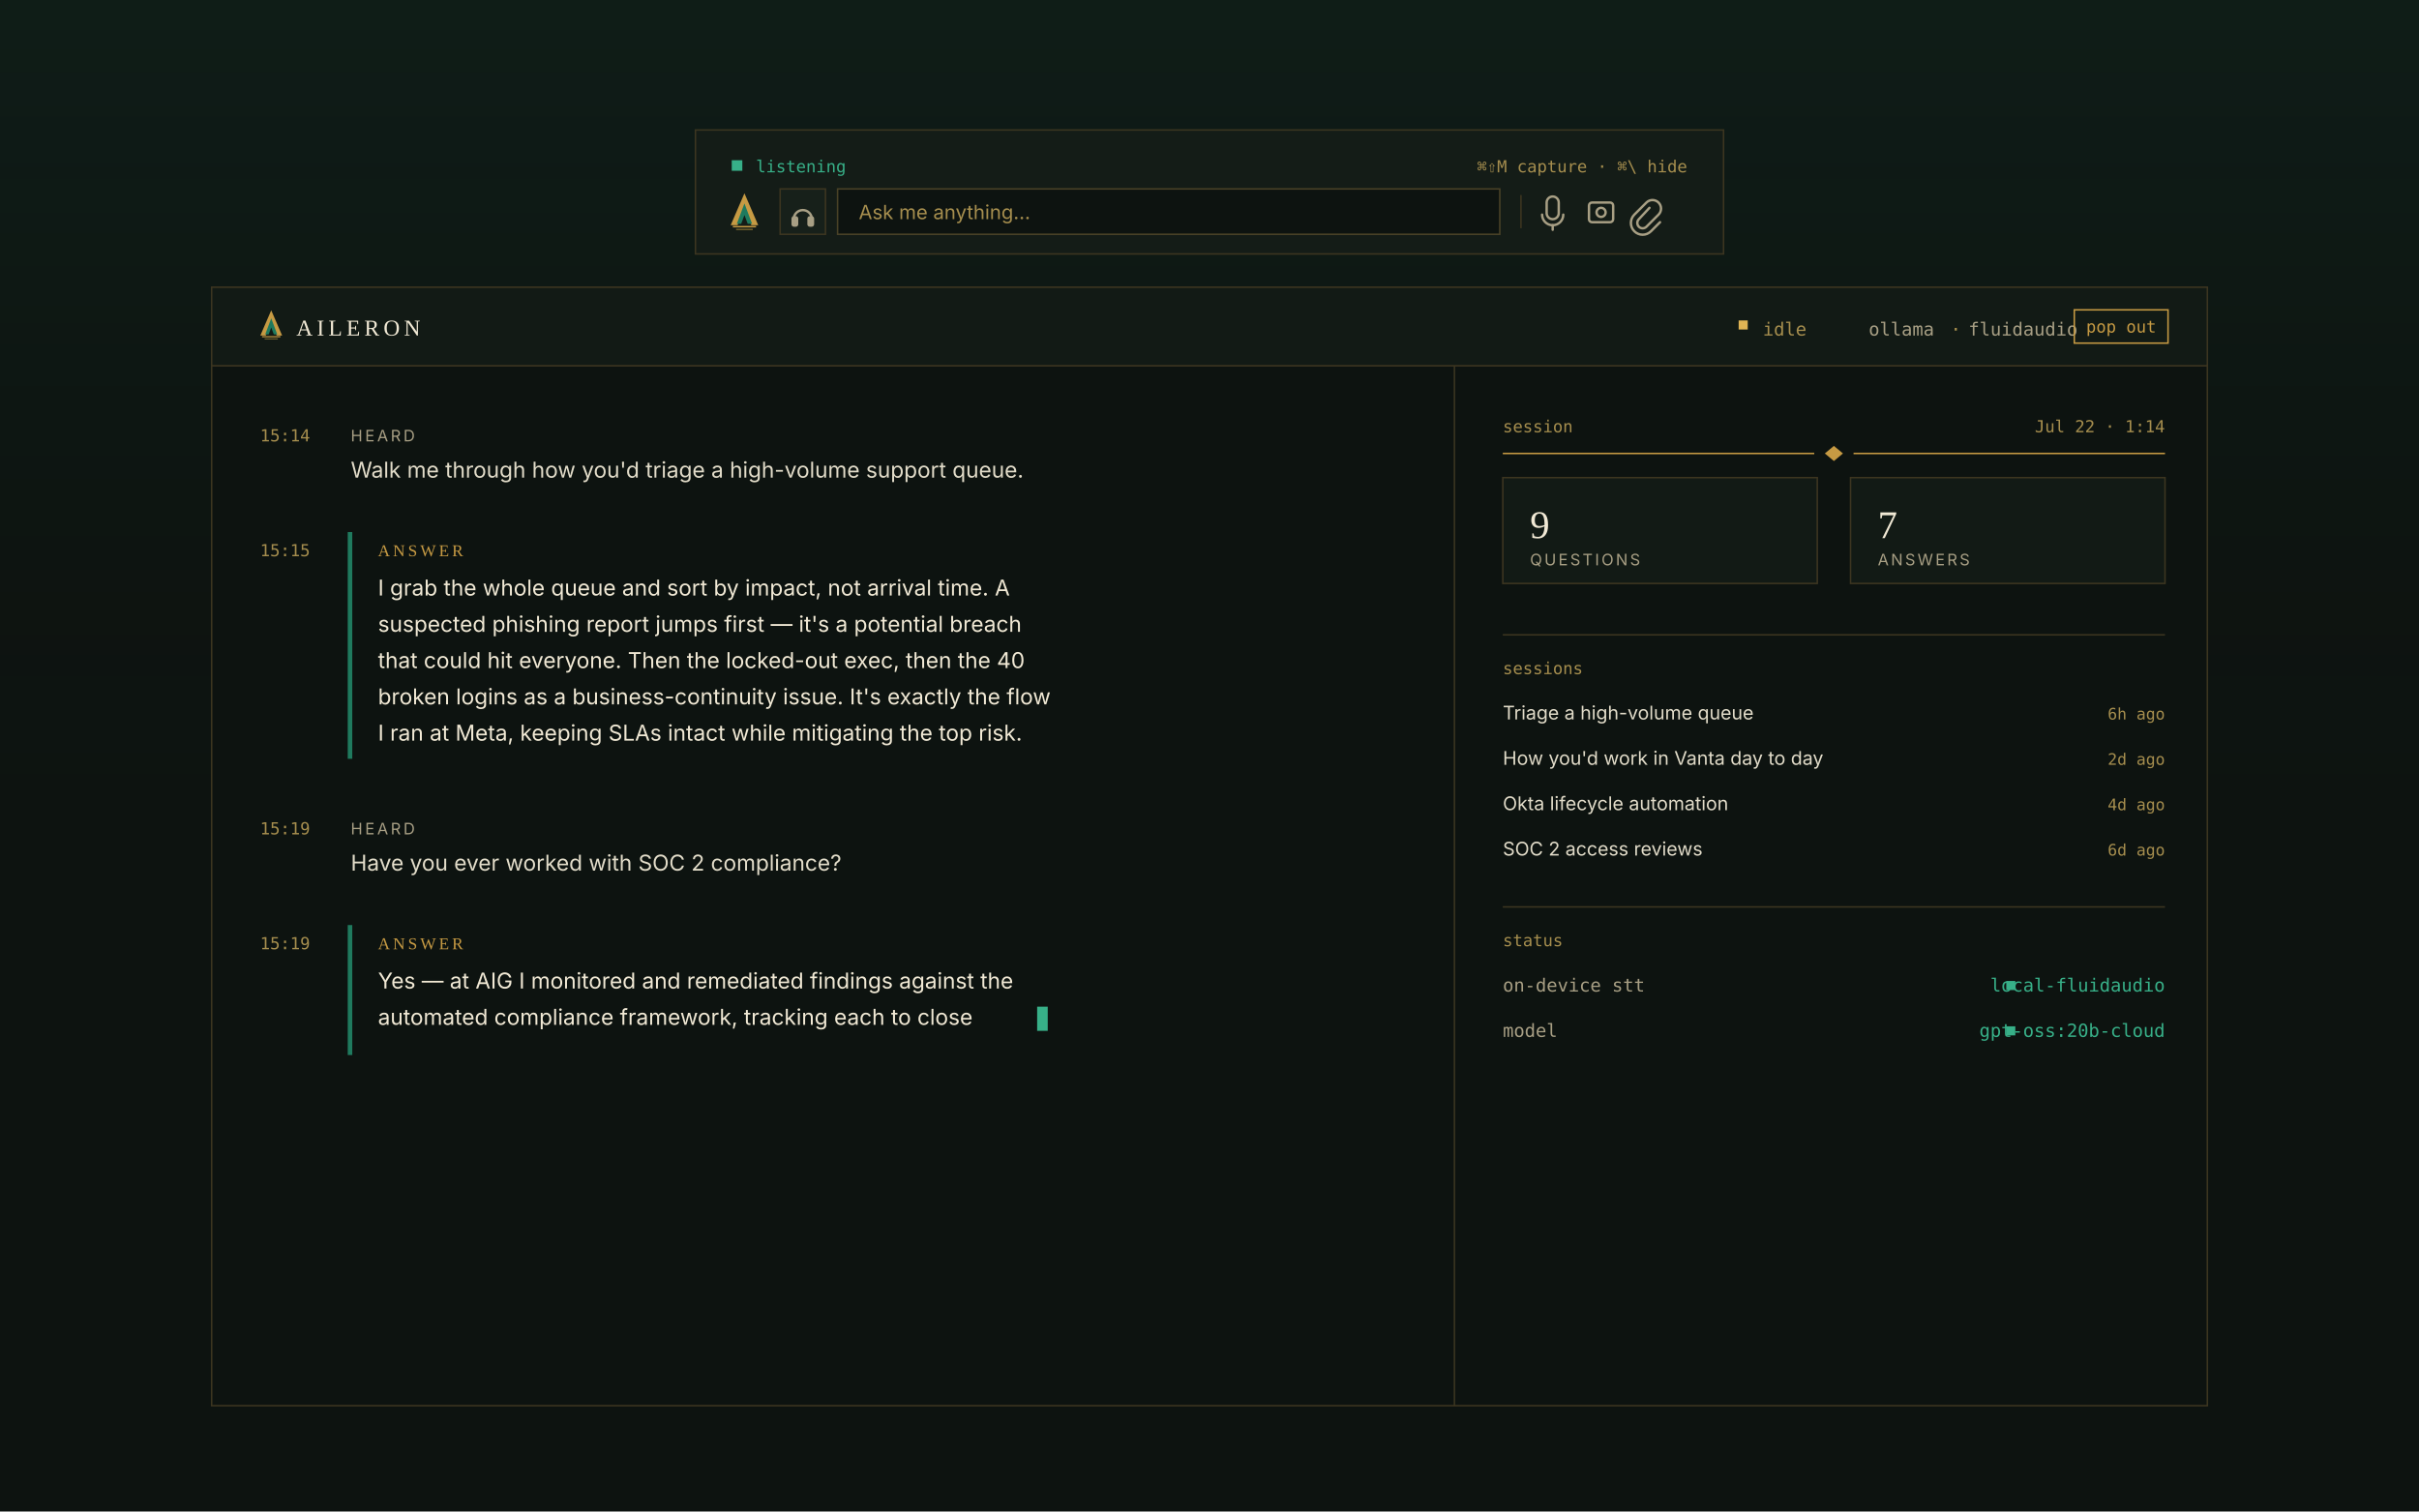
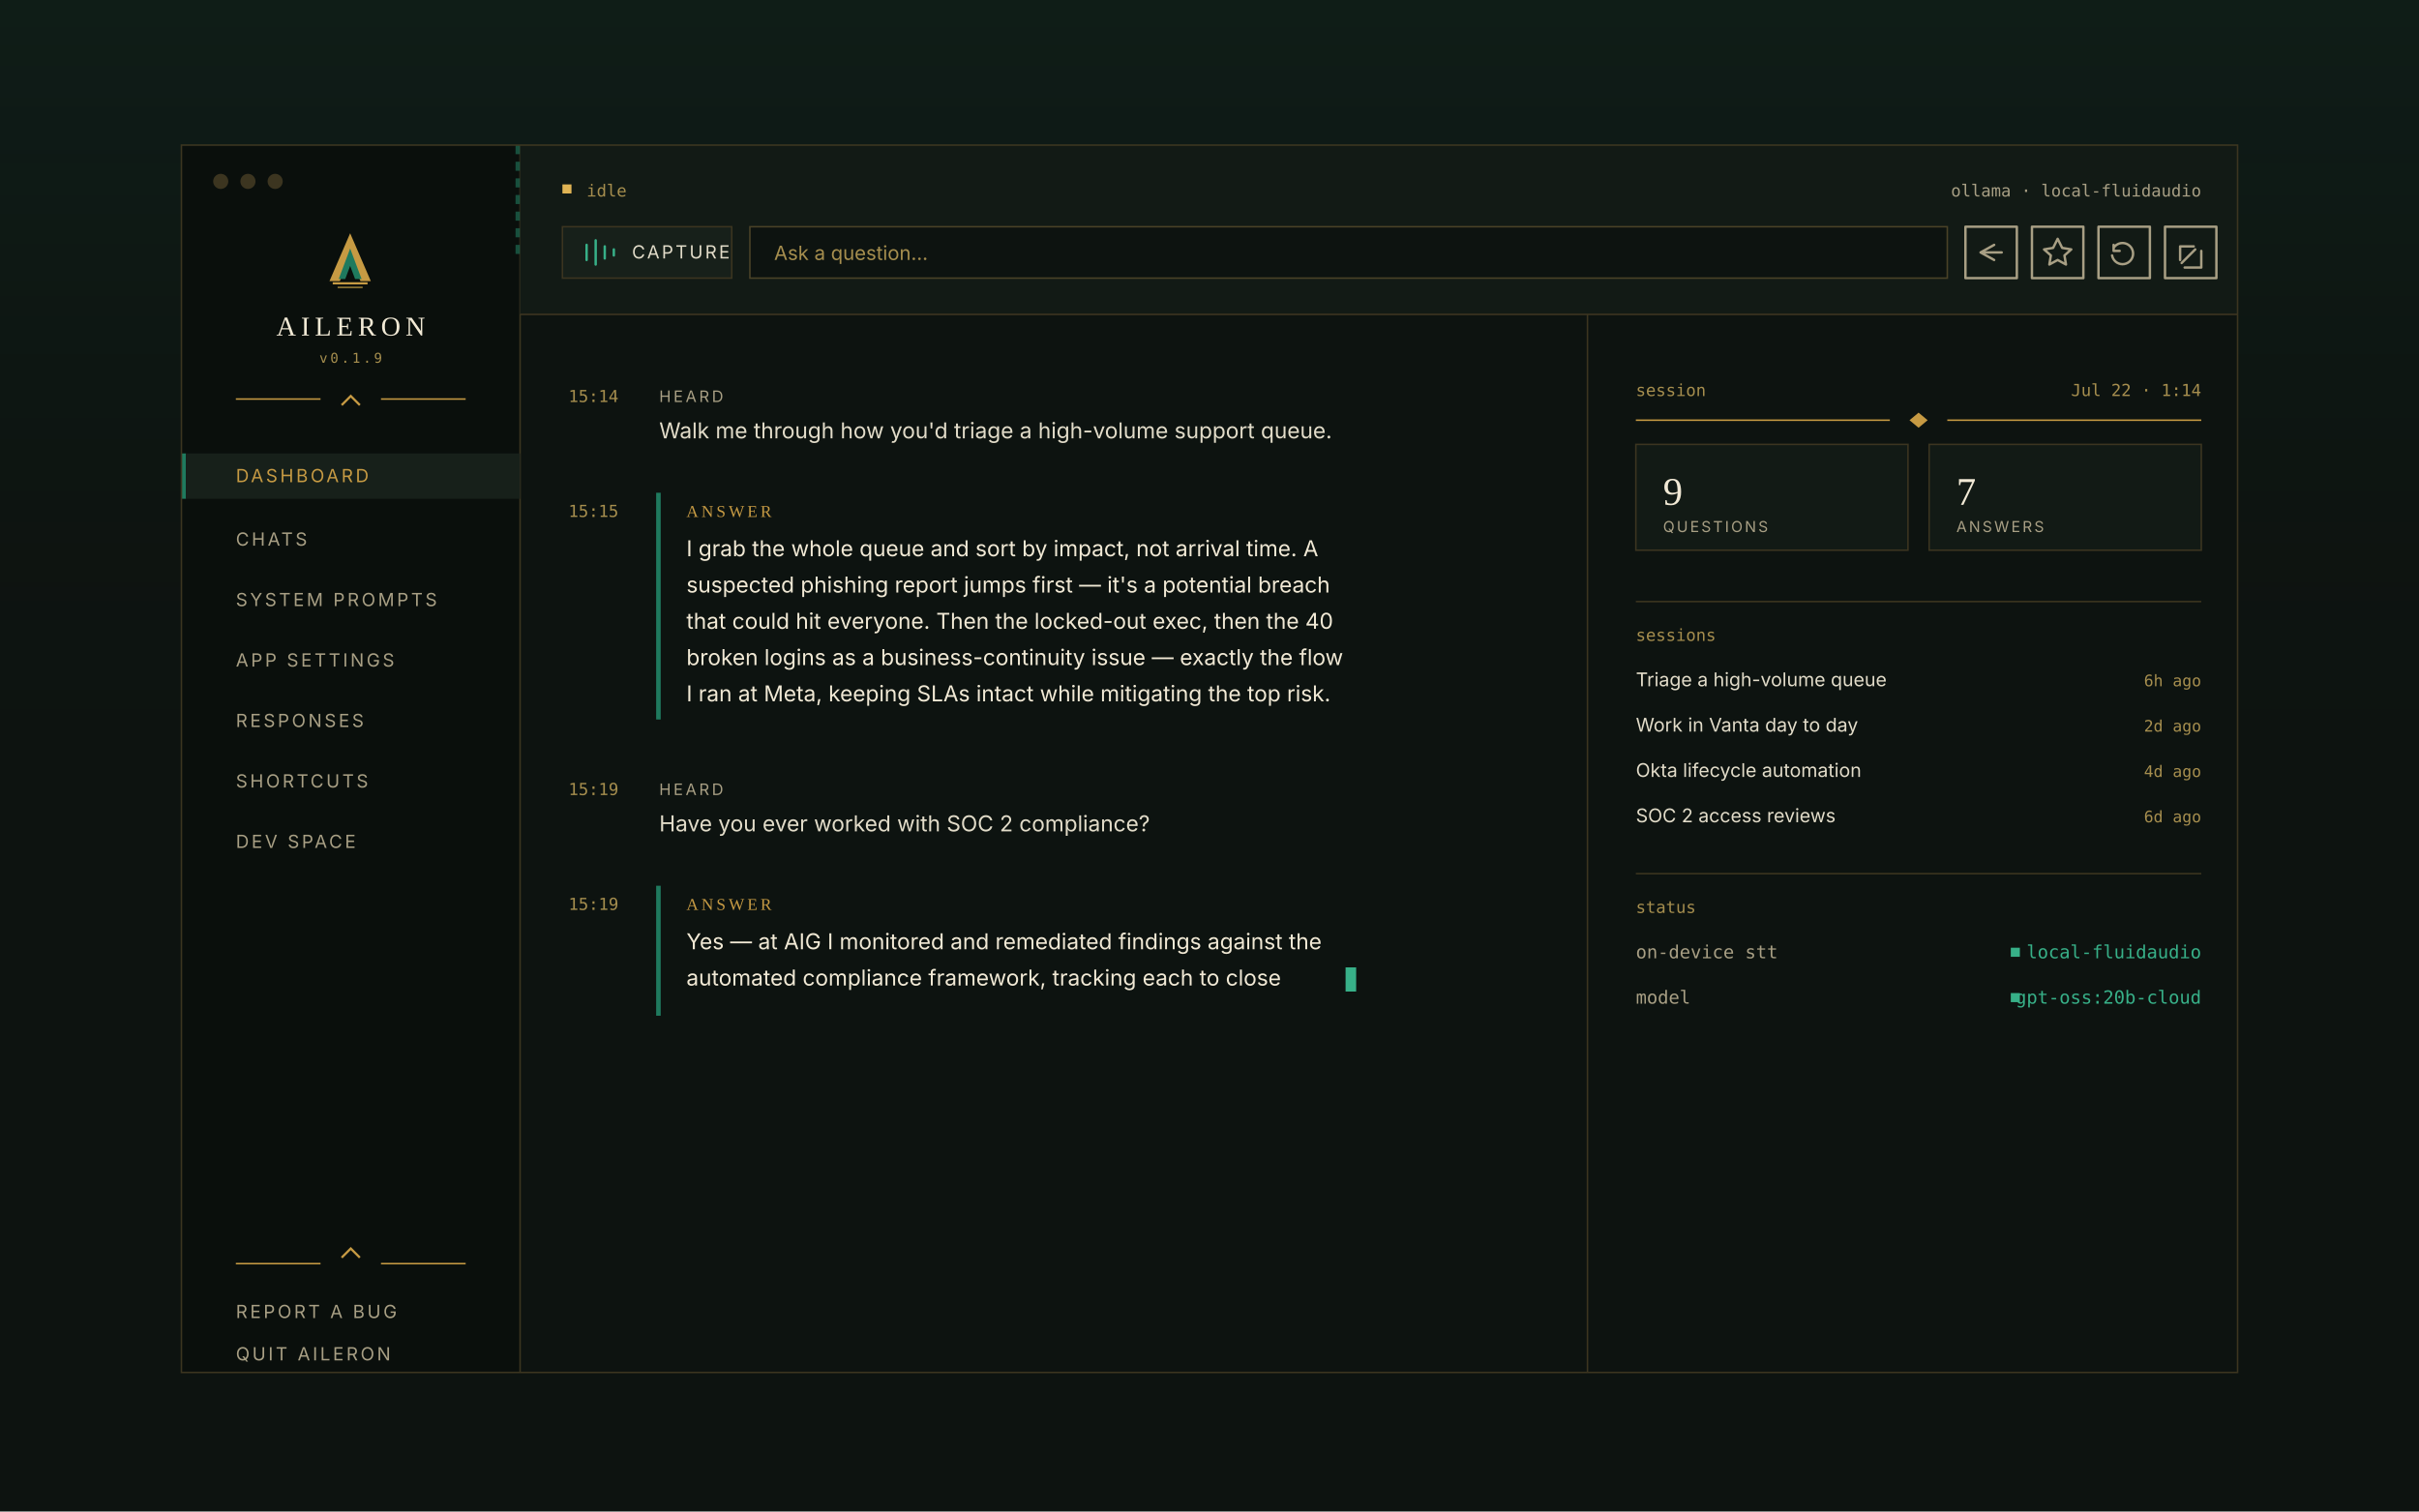
- <svg xmlns="http://www.w3.org/2000/svg" viewBox="0 0 1600 1000" width="1600" height="1000" role="img" aria-label="Aileron — Emerald &amp; Brass Art Deco interface: floating pop-out bar above the session dashboard">
+ <svg xmlns="http://www.w3.org/2000/svg" viewBox="0 0 1600 1000" width="1600" height="1000" role="img" aria-label="Aileron — Emerald and Brass Art Deco dashboard: nav sidebar, embedded capture bar, live transcript with answers, and a session rail">
  <defs>
    <style>
      .disp { font-family: "Cinzel", Georgia, "Times New Roman", serif; letter-spacing: 0.18em; }
      .sans { font-family: "Jost", -apple-system, BlinkMacSystemFont, "Segoe UI", system-ui, sans-serif; }
      .mono { font-family: ui-monospace, "SF Mono", SFMono-Regular, Menlo, Consolas, monospace; }
    </style>
    <linearGradient id="glow" x1="0" y1="0" x2="0" y2="1">
      <stop offset="0%" stop-color="#1f7a5e" stop-opacity="0.10" />
-       <stop offset="60%" stop-color="#0d1310" stop-opacity="0" />
+       <stop offset="55%" stop-color="#0d1310" stop-opacity="0" />
    </linearGradient>
-     <clipPath id="dashClip">
-       <rect x="140" y="190" width="1320" height="740" />
+     <clipPath id="win">
+       <rect x="120" y="96" width="1360" height="812" />
    </clipPath>
    <g id="mark">
      <path d="M60 12 L98 100 L79 100 L60 56 L41 100 L22 100 Z" fill="#c69a43" />
      <path d="M60 40 L81 96 L69 96 L60 72 L51 96 L39 96 Z" fill="#1f7a5e" />
      <rect x="28" y="102" width="64" height="4" fill="#c69a43" />
      <rect x="37" y="110" width="46" height="3" fill="#8c7333" />
    </g>
  </defs>
  <rect width="1600" height="1000" fill="#0d1310" />
  <rect width="1600" height="1000" fill="url(#glow)" />
-   <g>
-     <rect x="460" y="86" width="680" height="82" fill="#141c17" stroke="#3c3520" />
+   <g clip-path="url(#win)">
+     <rect x="120" y="96" width="1360" height="812" fill="#0d1310" />
+     <rect x="120" y="96" width="224" height="812" fill="#0a0f0c" />
+     <line x1="344" y1="96" x2="344" y2="908" stroke="#3c3520" />
+     <g fill="#1f7a5e" opacity="0.6">
+       <rect x="341" y="96" width="3" height="6" />
+       <rect x="341" y="107" width="3" height="6" />
+       <rect x="341" y="118" width="3" height="6" />
+       <rect x="341" y="129" width="3" height="6" />
+       <rect x="341" y="140" width="3" height="6" />
+       <rect x="341" y="151" width="3" height="6" />
+       <rect x="341" y="162" width="3" height="6" />
+     </g>
+     <circle cx="146" cy="120" r="5" fill="#3c3520" />
+     <circle cx="164" cy="120" r="5" fill="#3c3520" />
+     <circle cx="182" cy="120" r="5" fill="#3c3520" />
+     <use href="#mark" transform="translate(210,150) scale(0.36)" />
+     <text x="232" y="222" class="disp" font-size="18" fill="#f1e9d5" text-anchor="middle">AILERON</text>
+     <text x="232" y="240" class="mono" font-size="9" letter-spacing="0.2em" fill="#a68e4e" text-anchor="middle">v0.1.9</text>
+     <g stroke="#c69a43">
+       <line x1="156" y1="264" x2="212" y2="264" />
+       <line x1="252" y1="264" x2="308" y2="264" />
+     </g>
+     <path d="M226 268 l6 -6 6 6" fill="none" stroke="#c69a43" stroke-width="1.5" />
+     <g class="sans" font-size="12" letter-spacing="0.14em" fill="#a89f84">
+       <rect x="120" y="300" width="3" height="30" fill="#1f7a5e" />
+       <rect x="123" y="300" width="221" height="30" fill="#17201a" />
+       <text x="156" y="319" fill="#c69a43">DASHBOARD</text>
+       <text x="156" y="361">CHATS</text>
+       <text x="156" y="401">SYSTEM PROMPTS</text>
+       <text x="156" y="441">APP SETTINGS</text>
+       <text x="156" y="481">RESPONSES</text>
+       <text x="156" y="521">SHORTCUTS</text>
+       <text x="156" y="561">DEV SPACE</text>
+     </g>
+     <g stroke="#c69a43">
+       <line x1="156" y1="836" x2="212" y2="836" />
+       <line x1="252" y1="836" x2="308" y2="836" />
+     </g>
+     <path d="M226 832 l6 -6 6 6" fill="none" stroke="#c69a43" stroke-width="1.5" />
+     <g class="sans" font-size="12" letter-spacing="0.14em" fill="#a89f84">
+       <text x="156" y="872">REPORT A BUG</text>
+       <text x="156" y="900">QUIT AILERON</text>
+     </g>
+     <rect x="344" y="96" width="1136" height="112" fill="#121a15" />
+     <line x1="344" y1="208" x2="1480" y2="208" stroke="#3c3520" />
    <g class="mono" font-size="11">
-       <rect x="484" cy="0" y="106" width="7" height="7" fill="#37b088" />
-       <text x="500" y="114" fill="#37b088">listening</text>
-       <text x="1116" y="114" fill="#a68e4e" text-anchor="end">⌘⇧M capture · ⌘\ hide</text>
+       <rect x="372" y="122" width="6" height="6" fill="#e0b454" />
+       <text x="388" y="130" fill="#a68e4e">idle</text>
+       <text x="1456" y="130" fill="#a89f84" text-anchor="end">ollama · local-fluidaudio</text>
    </g>
-     <g transform="translate(476, 124)">
-       <use href="#mark" transform="translate(2,1) scale(0.24)" />
-       <rect x="40" y="1" width="30" height="30" fill="#17201a" stroke="#3c3520" />
-       <path d="M49 21a6 6 0 0 1 12 0" fill="none" stroke="#a89f84" stroke-width="1.6" stroke-linecap="round" />
-       <rect x="47.5" y="19" width="4.5" height="7" rx="1.6" fill="#a89f84" />
-       <rect x="58" y="19" width="4.5" height="7" rx="1.6" fill="#a89f84" />
-       <rect x="78" y="1" width="438" height="30" fill="#0d1310" stroke="#4a4227" />
-       <text x="92" y="21" class="sans" font-size="13" fill="#a68e4e">Ask me anything…</text>
-       <line x1="530" y1="5" x2="530" y2="27" stroke="#3c3520" />
-       <g fill="none" stroke="#a89f84" stroke-width="1.6" stroke-linecap="round" stroke-linejoin="round">
-         <path d="M547 10v7a4 4 0 0 0 8 0v-7a4 4 0 0 0-8 0Z" />
-         <path d="M544 18a7 7 0 0 0 14 0" />
-         <path d="M551 25v3" />
-         <rect x="575" y="10" width="16" height="13" rx="2" />
-         <circle cx="583" cy="16.5" r="3" />
-         <path d="M615 13.5 608 21a3.5 3.5 0 0 0 5 5l8-8a5.5 5.5 0 0 0-8-8l-8 8a7.5 7.5 0 0 0 11 11l6-6" />
+     <g transform="translate(372,150)">
+       <rect x="0" y="0" width="112" height="34" fill="#17201a" stroke="#3c3520" />
+       <g stroke="#37b088" stroke-width="1.6" stroke-linecap="round">
+         <path d="M16 12v10M22 9v16M28 13v8M34 15v4" />
+       </g>
+       <text x="46" y="21" class="sans" font-size="12" letter-spacing="0.12em" fill="#e2dcc9">CAPTURE</text>
+       <rect x="124" y="0" width="792" height="34" fill="#0d1310" stroke="#4a4227" />
+       <text x="140" y="22" class="sans" font-size="13" fill="#a68e4e">Ask a question…</text>
+       <g stroke="#a89f84" stroke-width="1.6" fill="none" stroke-linecap="round" stroke-linejoin="round">
+         <rect x="928" y="0" width="34" height="34" />
+         <path d="M938 17h14M947 12l-9 5 9 5" />
+         <rect x="972" y="0" width="34" height="34" />
+         <path d="M989 8l3 6 6 1-4.5 4 1 6-5.5-3-5.5 3 1-6-4.5-4 6-1Z" />
+         <rect x="1016" y="0" width="34" height="34" />
+         <path d="M1026 14a7 7 0 1 1-1 5M1026 12v4h4" />
+         <rect x="1060" y="0" width="34" height="34" />
+         <path d="M1070 22v-9h9M1071 24l9-9M1073 27h11v-11" />
      </g>
    </g>
-   </g>
-   <g clip-path="url(#dashClip)">
-     <rect x="140" y="190" width="1320" height="740" fill="#0d1310" />
-     <rect x="140" y="190" width="1320" height="52" fill="#121a15" />
-     <line x1="140" y1="242" x2="1460" y2="242" stroke="#3c3520" />
-     <use href="#mark" transform="translate(168,203) scale(0.19)" />
-     <text x="196" y="222" class="disp" font-size="15" fill="#f1e9d5">AILERON</text>
-     <g class="mono" font-size="12">
-       <rect x="1150" y="212" width="6" height="6" fill="#e0b454" />
-       <text x="1166" y="222" fill="#a68e4e">idle</text>
-       <text x="1236" y="222" fill="#a89f84">ollama</text>
-       <text x="1290" y="222" fill="#a68e4e">·</text>
-       <text x="1302" y="222" fill="#a89f84">fluidaudio</text>
-       <rect x="1372" y="205" width="62" height="22" fill="none" stroke="#c69a43" />
-       <text x="1403" y="220" font-size="11" fill="#c69a43" text-anchor="middle">pop out</text>
-     </g>
-     <line x1="962" y1="242" x2="962" y2="930" stroke="#3c3520" />
-     <text x="172" y="292" class="mono" font-size="11" fill="#a68e4e">15:14</text>
-     <text x="232" y="292" class="sans" font-size="10.5" letter-spacing="0.16em" fill="#a89f84">HEARD</text>
-     <text x="232" y="316" class="sans" font-size="14.5" fill="#e2dcc9">Walk me through how you'd triage a high-volume support queue.</text>
-     <text x="172" y="368" class="mono" font-size="11" fill="#a68e4e">15:15</text>
-     <rect x="230" y="352" width="3" height="150" fill="#1f7a5e" />
-     <text x="250" y="368" class="disp" font-size="11" fill="#c69a43">ANSWER</text>
-     <text x="250" y="394" class="sans" font-size="14.5" fill="#f1e9d5">I grab the whole queue and sort by impact, not arrival time. A</text>
-     <text x="250" y="418" class="sans" font-size="14.5" fill="#f1e9d5">suspected phishing report jumps first — it's a potential breach</text>
-     <text x="250" y="442" class="sans" font-size="14.5" fill="#f1e9d5">that could hit everyone. Then the locked-out exec, then the 40</text>
-     <text x="250" y="466" class="sans" font-size="14.5" fill="#f1e9d5">broken logins as a business-continuity issue. It's exactly the flow</text>
-     <text x="250" y="490" class="sans" font-size="14.5" fill="#f1e9d5">I ran at Meta, keeping SLAs intact while mitigating the top risk.</text>
-     <text x="172" y="552" class="mono" font-size="11" fill="#a68e4e">15:19</text>
-     <text x="232" y="552" class="sans" font-size="10.5" letter-spacing="0.16em" fill="#a89f84">HEARD</text>
-     <text x="232" y="576" class="sans" font-size="14.5" fill="#e2dcc9">Have you ever worked with SOC 2 compliance?</text>
-     <text x="172" y="628" class="mono" font-size="11" fill="#a68e4e">15:19</text>
-     <rect x="230" y="612" width="3" height="86" fill="#1f7a5e" />
-     <text x="250" y="628" class="disp" font-size="11" fill="#c69a43">ANSWER</text>
-     <text x="250" y="654" class="sans" font-size="14.5" fill="#f1e9d5">Yes — at AIG I monitored and remediated findings against the</text>
-     <text x="250" y="678" class="sans" font-size="14.5" fill="#f1e9d5">automated compliance framework, tracking each to close</text>
-     <rect x="686" y="666" width="7" height="16" fill="#37b088" />
+     <line x1="1050" y1="208" x2="1050" y2="908" stroke="#3c3520" />
+     <text x="376" y="266" class="mono" font-size="11" fill="#a68e4e">15:14</text>
+     <text x="436" y="266" class="sans" font-size="10.5" letter-spacing="0.16em" fill="#a89f84">HEARD</text>
+     <text x="436" y="290" class="sans" font-size="14.5" fill="#e2dcc9">Walk me through how you'd triage a high-volume support queue.</text>
+     <text x="376" y="342" class="mono" font-size="11" fill="#a68e4e">15:15</text>
+     <rect x="434" y="326" width="3" height="150" fill="#1f7a5e" />
+     <text x="454" y="342" class="disp" font-size="11" fill="#c69a43">ANSWER</text>
+     <text x="454" y="368" class="sans" font-size="14.5" fill="#f1e9d5">I grab the whole queue and sort by impact, not arrival time. A</text>
+     <text x="454" y="392" class="sans" font-size="14.5" fill="#f1e9d5">suspected phishing report jumps first — it's a potential breach</text>
+     <text x="454" y="416" class="sans" font-size="14.5" fill="#f1e9d5">that could hit everyone. Then the locked-out exec, then the 40</text>
+     <text x="454" y="440" class="sans" font-size="14.5" fill="#f1e9d5">broken logins as a business-continuity issue — exactly the flow</text>
+     <text x="454" y="464" class="sans" font-size="14.5" fill="#f1e9d5">I ran at Meta, keeping SLAs intact while mitigating the top risk.</text>
+     <text x="376" y="526" class="mono" font-size="11" fill="#a68e4e">15:19</text>
+     <text x="436" y="526" class="sans" font-size="10.5" letter-spacing="0.16em" fill="#a89f84">HEARD</text>
+     <text x="436" y="550" class="sans" font-size="14.5" fill="#e2dcc9">Have you ever worked with SOC 2 compliance?</text>
+     <text x="376" y="602" class="mono" font-size="11" fill="#a68e4e">15:19</text>
+     <rect x="434" y="586" width="3" height="86" fill="#1f7a5e" />
+     <text x="454" y="602" class="disp" font-size="11" fill="#c69a43">ANSWER</text>
+     <text x="454" y="628" class="sans" font-size="14.5" fill="#f1e9d5">Yes — at AIG I monitored and remediated findings against the</text>
+     <text x="454" y="652" class="sans" font-size="14.5" fill="#f1e9d5">automated compliance framework, tracking each to close</text>
+     <rect x="890" y="640" width="7" height="16" fill="#37b088" />
    <g class="mono" font-size="11" fill="#a68e4e">
-       <text x="994" y="286">session</text>
-       <text x="1432" y="286" text-anchor="end">Jul 22 · 1:14</text>
+       <text x="1082" y="262">session</text>
+       <text x="1456" y="262" text-anchor="end">Jul 22 · 1:14</text>
    </g>
    <g stroke="#c69a43">
-       <line x1="994" y1="300" x2="1200" y2="300" />
-       <line x1="1226" y1="300" x2="1432" y2="300" />
+       <line x1="1082" y1="278" x2="1250" y2="278" />
+       <line x1="1288" y1="278" x2="1456" y2="278" />
    </g>
-     <path d="M1213 295 l6 5 -6 5 -6 -5 Z" fill="#c69a43" />
-     <rect x="994" y="316" width="208" height="70" fill="#121a15" stroke="#3c3520" />
-     <text x="1012" y="356" class="disp" font-size="26" fill="#f1e9d5">9</text>
-     <text x="1012" y="374" class="sans" font-size="10.5" letter-spacing="0.14em" fill="#a89f84">QUESTIONS</text>
-     <rect x="1224" y="316" width="208" height="70" fill="#121a15" stroke="#3c3520" />
-     <text x="1242" y="356" class="disp" font-size="26" fill="#f1e9d5">7</text>
-     <text x="1242" y="374" class="sans" font-size="10.5" letter-spacing="0.14em" fill="#a89f84">ANSWERS</text>
-     <line x1="994" y1="420" x2="1432" y2="420" stroke="#3c3520" />
-     <text x="994" y="446" class="mono" font-size="11" fill="#a68e4e">sessions</text>
+     <path d="M1269 273 l6 5 -6 5 -6 -5 Z" fill="#c69a43" />
+     <rect x="1082" y="294" width="180" height="70" fill="#121a15" stroke="#3c3520" />
+     <text x="1100" y="334" class="disp" font-size="26" fill="#f1e9d5">9</text>
+     <text x="1100" y="352" class="sans" font-size="10" letter-spacing="0.14em" fill="#a89f84">QUESTIONS</text>
+     <rect x="1276" y="294" width="180" height="70" fill="#121a15" stroke="#3c3520" />
+     <text x="1294" y="334" class="disp" font-size="26" fill="#f1e9d5">7</text>
+     <text x="1294" y="352" class="sans" font-size="10" letter-spacing="0.14em" fill="#a89f84">ANSWERS</text>
+     <line x1="1082" y1="398" x2="1456" y2="398" stroke="#3c3520" />
+     <text x="1082" y="424" class="mono" font-size="11" fill="#a68e4e">sessions</text>
    <g class="sans" font-size="12.5" fill="#e2dcc9">
-       <text x="994" y="476">Triage a high-volume queue</text>
-       <text x="1432" y="476" class="mono" font-size="10.5" fill="#a68e4e" text-anchor="end">6h ago</text>
-       <text x="994" y="506">How you'd work in Vanta day to day</text>
-       <text x="1432" y="506" class="mono" font-size="10.5" fill="#a68e4e" text-anchor="end">2d ago</text>
-       <text x="994" y="536">Okta lifecycle automation</text>
-       <text x="1432" y="536" class="mono" font-size="10.5" fill="#a68e4e" text-anchor="end">4d ago</text>
-       <text x="994" y="566">SOC 2 access reviews</text>
-       <text x="1432" y="566" class="mono" font-size="10.5" fill="#a68e4e" text-anchor="end">6d ago</text>
+       <text x="1082" y="454">Triage a high-volume queue</text>
+       <text x="1456" y="454" class="mono" font-size="10.5" fill="#a68e4e" text-anchor="end">6h ago</text>
+       <text x="1082" y="484">Work in Vanta day to day</text>
+       <text x="1456" y="484" class="mono" font-size="10.5" fill="#a68e4e" text-anchor="end">2d ago</text>
+       <text x="1082" y="514">Okta lifecycle automation</text>
+       <text x="1456" y="514" class="mono" font-size="10.5" fill="#a68e4e" text-anchor="end">4d ago</text>
+       <text x="1082" y="544">SOC 2 access reviews</text>
+       <text x="1456" y="544" class="mono" font-size="10.5" fill="#a68e4e" text-anchor="end">6d ago</text>
    </g>
-     <line x1="994" y1="600" x2="1432" y2="600" stroke="#3c3520" />
-     <text x="994" y="626" class="mono" font-size="11" fill="#a68e4e">status</text>
+     <line x1="1082" y1="578" x2="1456" y2="578" stroke="#3c3520" />
+     <text x="1082" y="604" class="mono" font-size="11" fill="#a68e4e">status</text>
    <g class="mono" font-size="12">
-       <text x="994" y="656" fill="#a89f84">on-device stt</text>
-       <rect x="1327" y="649" width="6" height="6" fill="#37b088" />
-       <text x="1432" y="656" fill="#37b088" text-anchor="end">local-fluidaudio</text>
-       <text x="994" y="686" fill="#a89f84">model</text>
-       <rect x="1327" y="679" width="6" height="6" fill="#37b088" />
-       <text x="1432" y="686" fill="#37b088" text-anchor="end">gpt-oss:20b-cloud</text>
+       <text x="1082" y="634" fill="#a89f84">on-device stt</text>
+       <rect x="1330" y="627" width="6" height="6" fill="#37b088" />
+       <text x="1456" y="634" fill="#37b088" text-anchor="end">local-fluidaudio</text>
+       <text x="1082" y="664" fill="#a89f84">model</text>
+       <rect x="1330" y="657" width="6" height="6" fill="#37b088" />
+       <text x="1456" y="664" fill="#37b088" text-anchor="end">gpt-oss:20b-cloud</text>
    </g>
  </g>
-   <rect x="140" y="190" width="1320" height="740" fill="none" stroke="#3c3520" />
+   <rect x="120" y="96" width="1360" height="812" fill="none" stroke="#3c3520" />
</svg>
